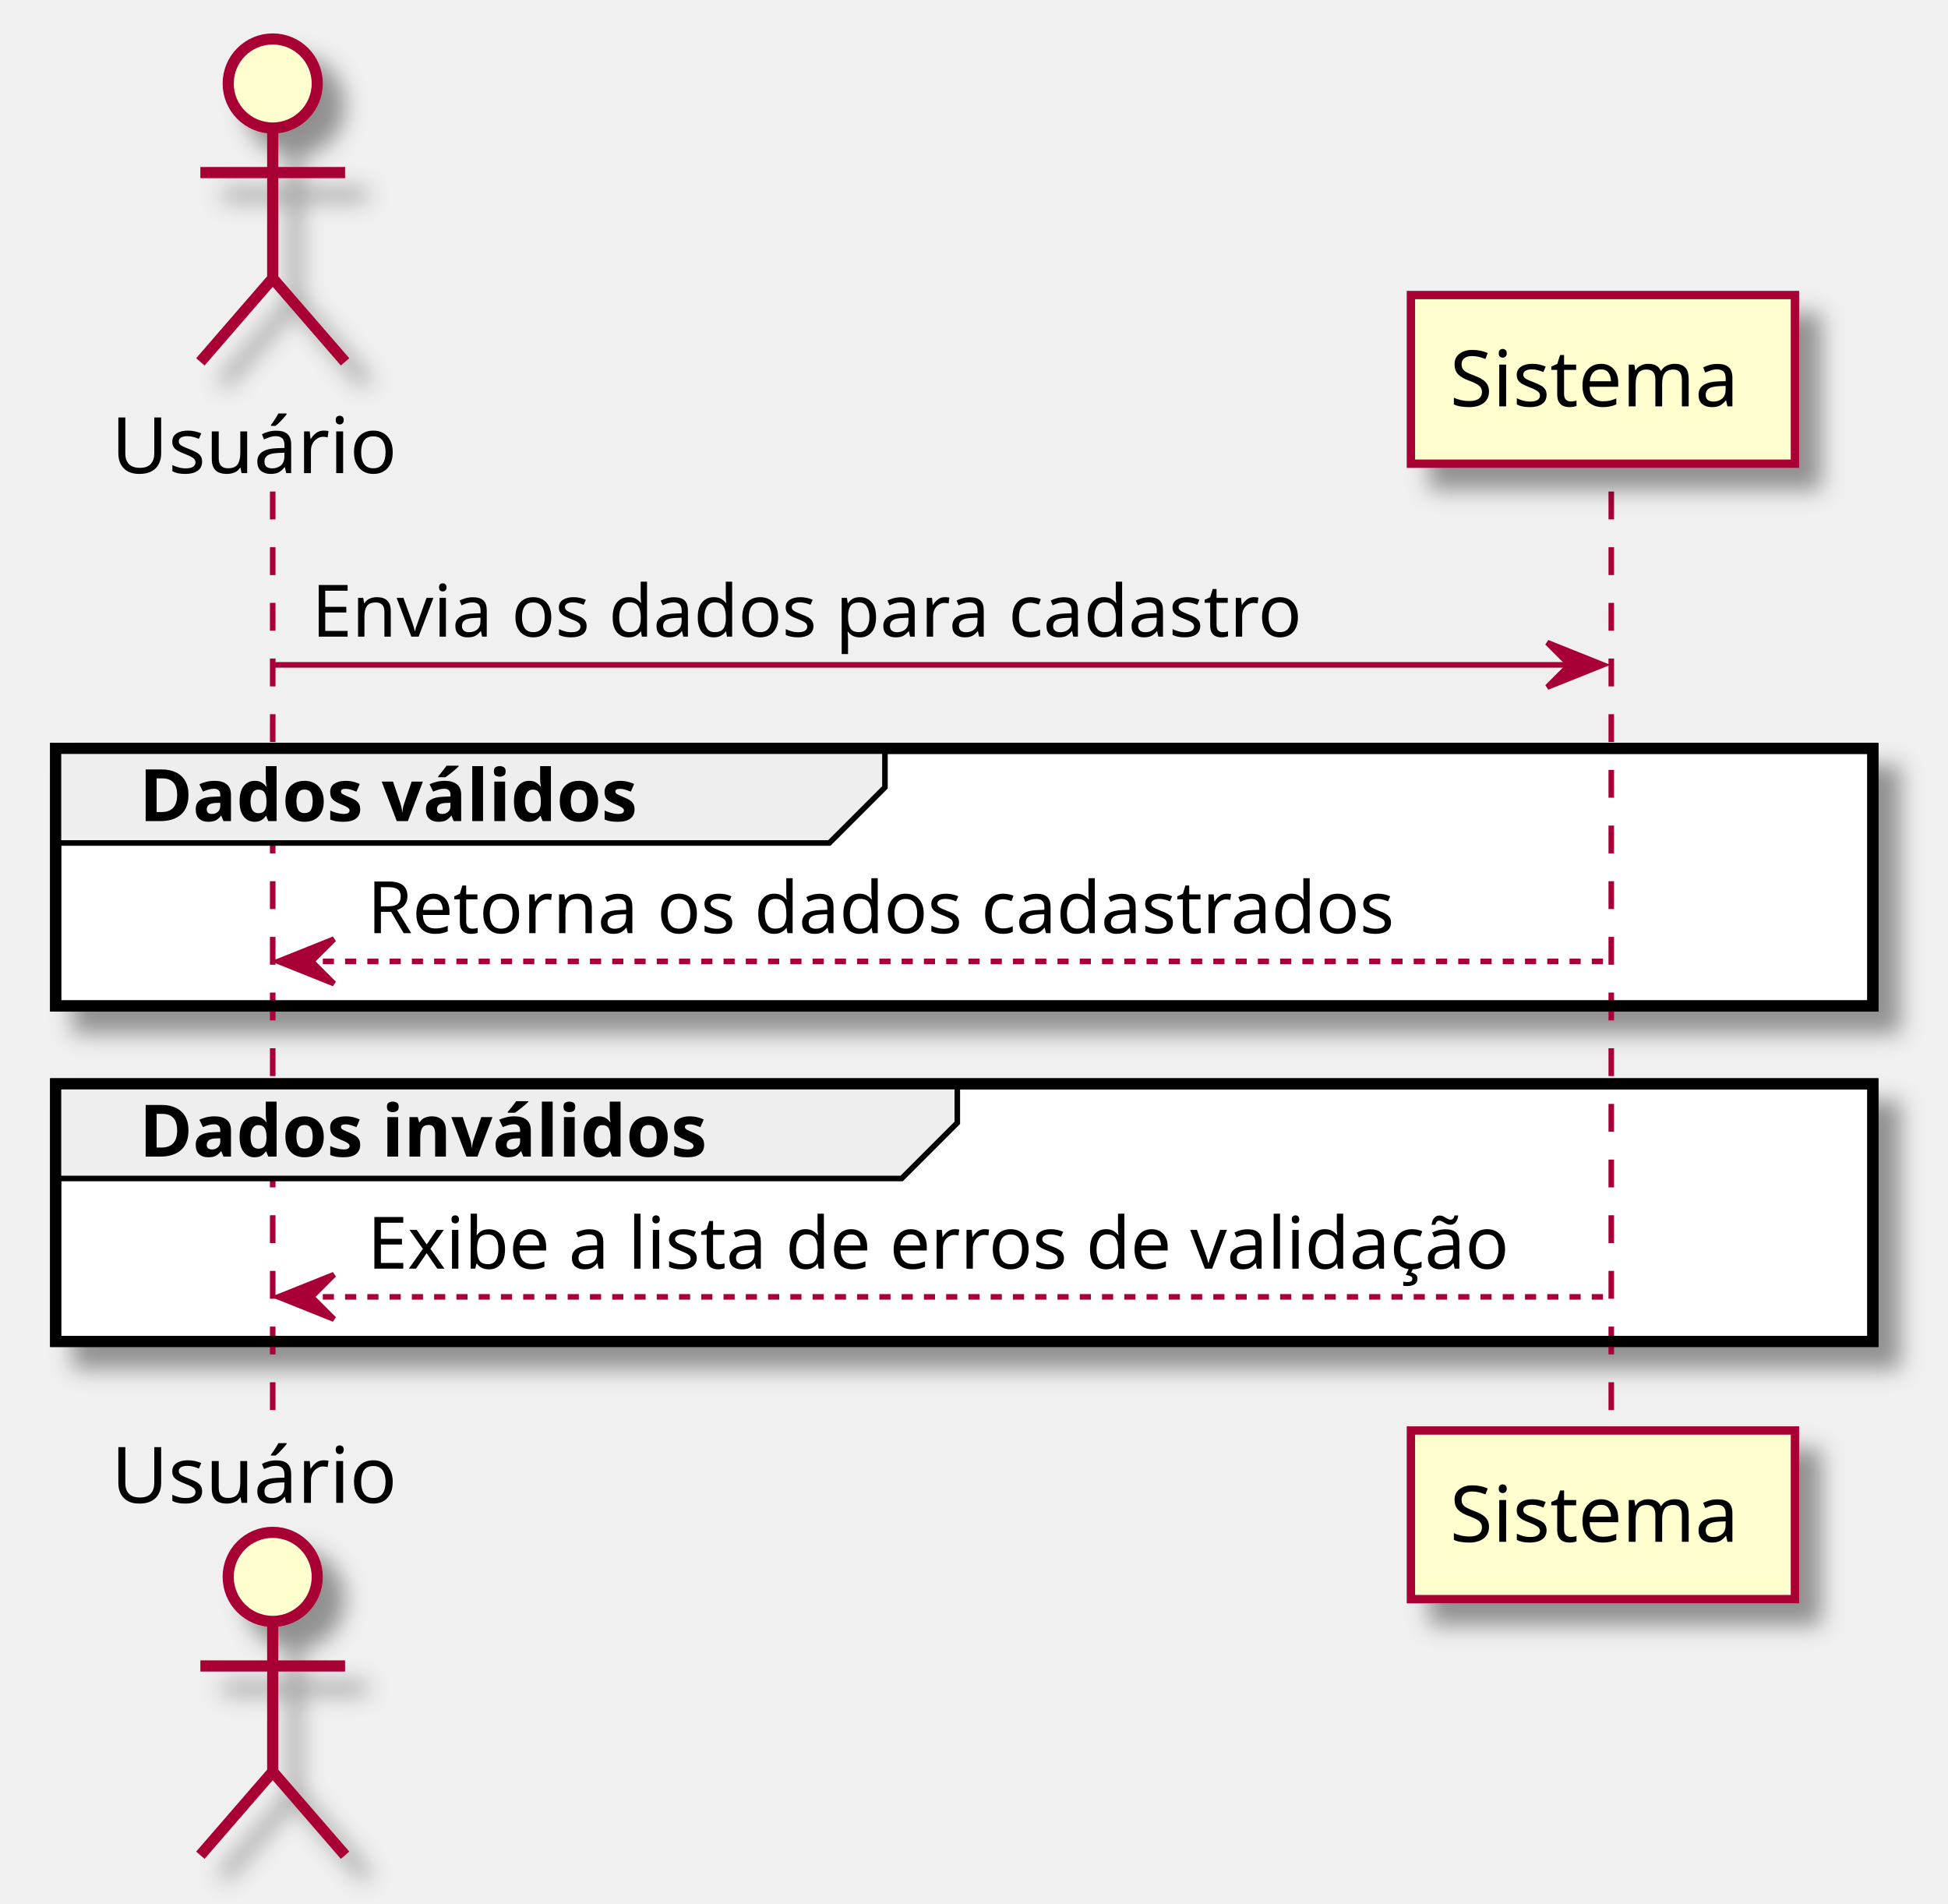
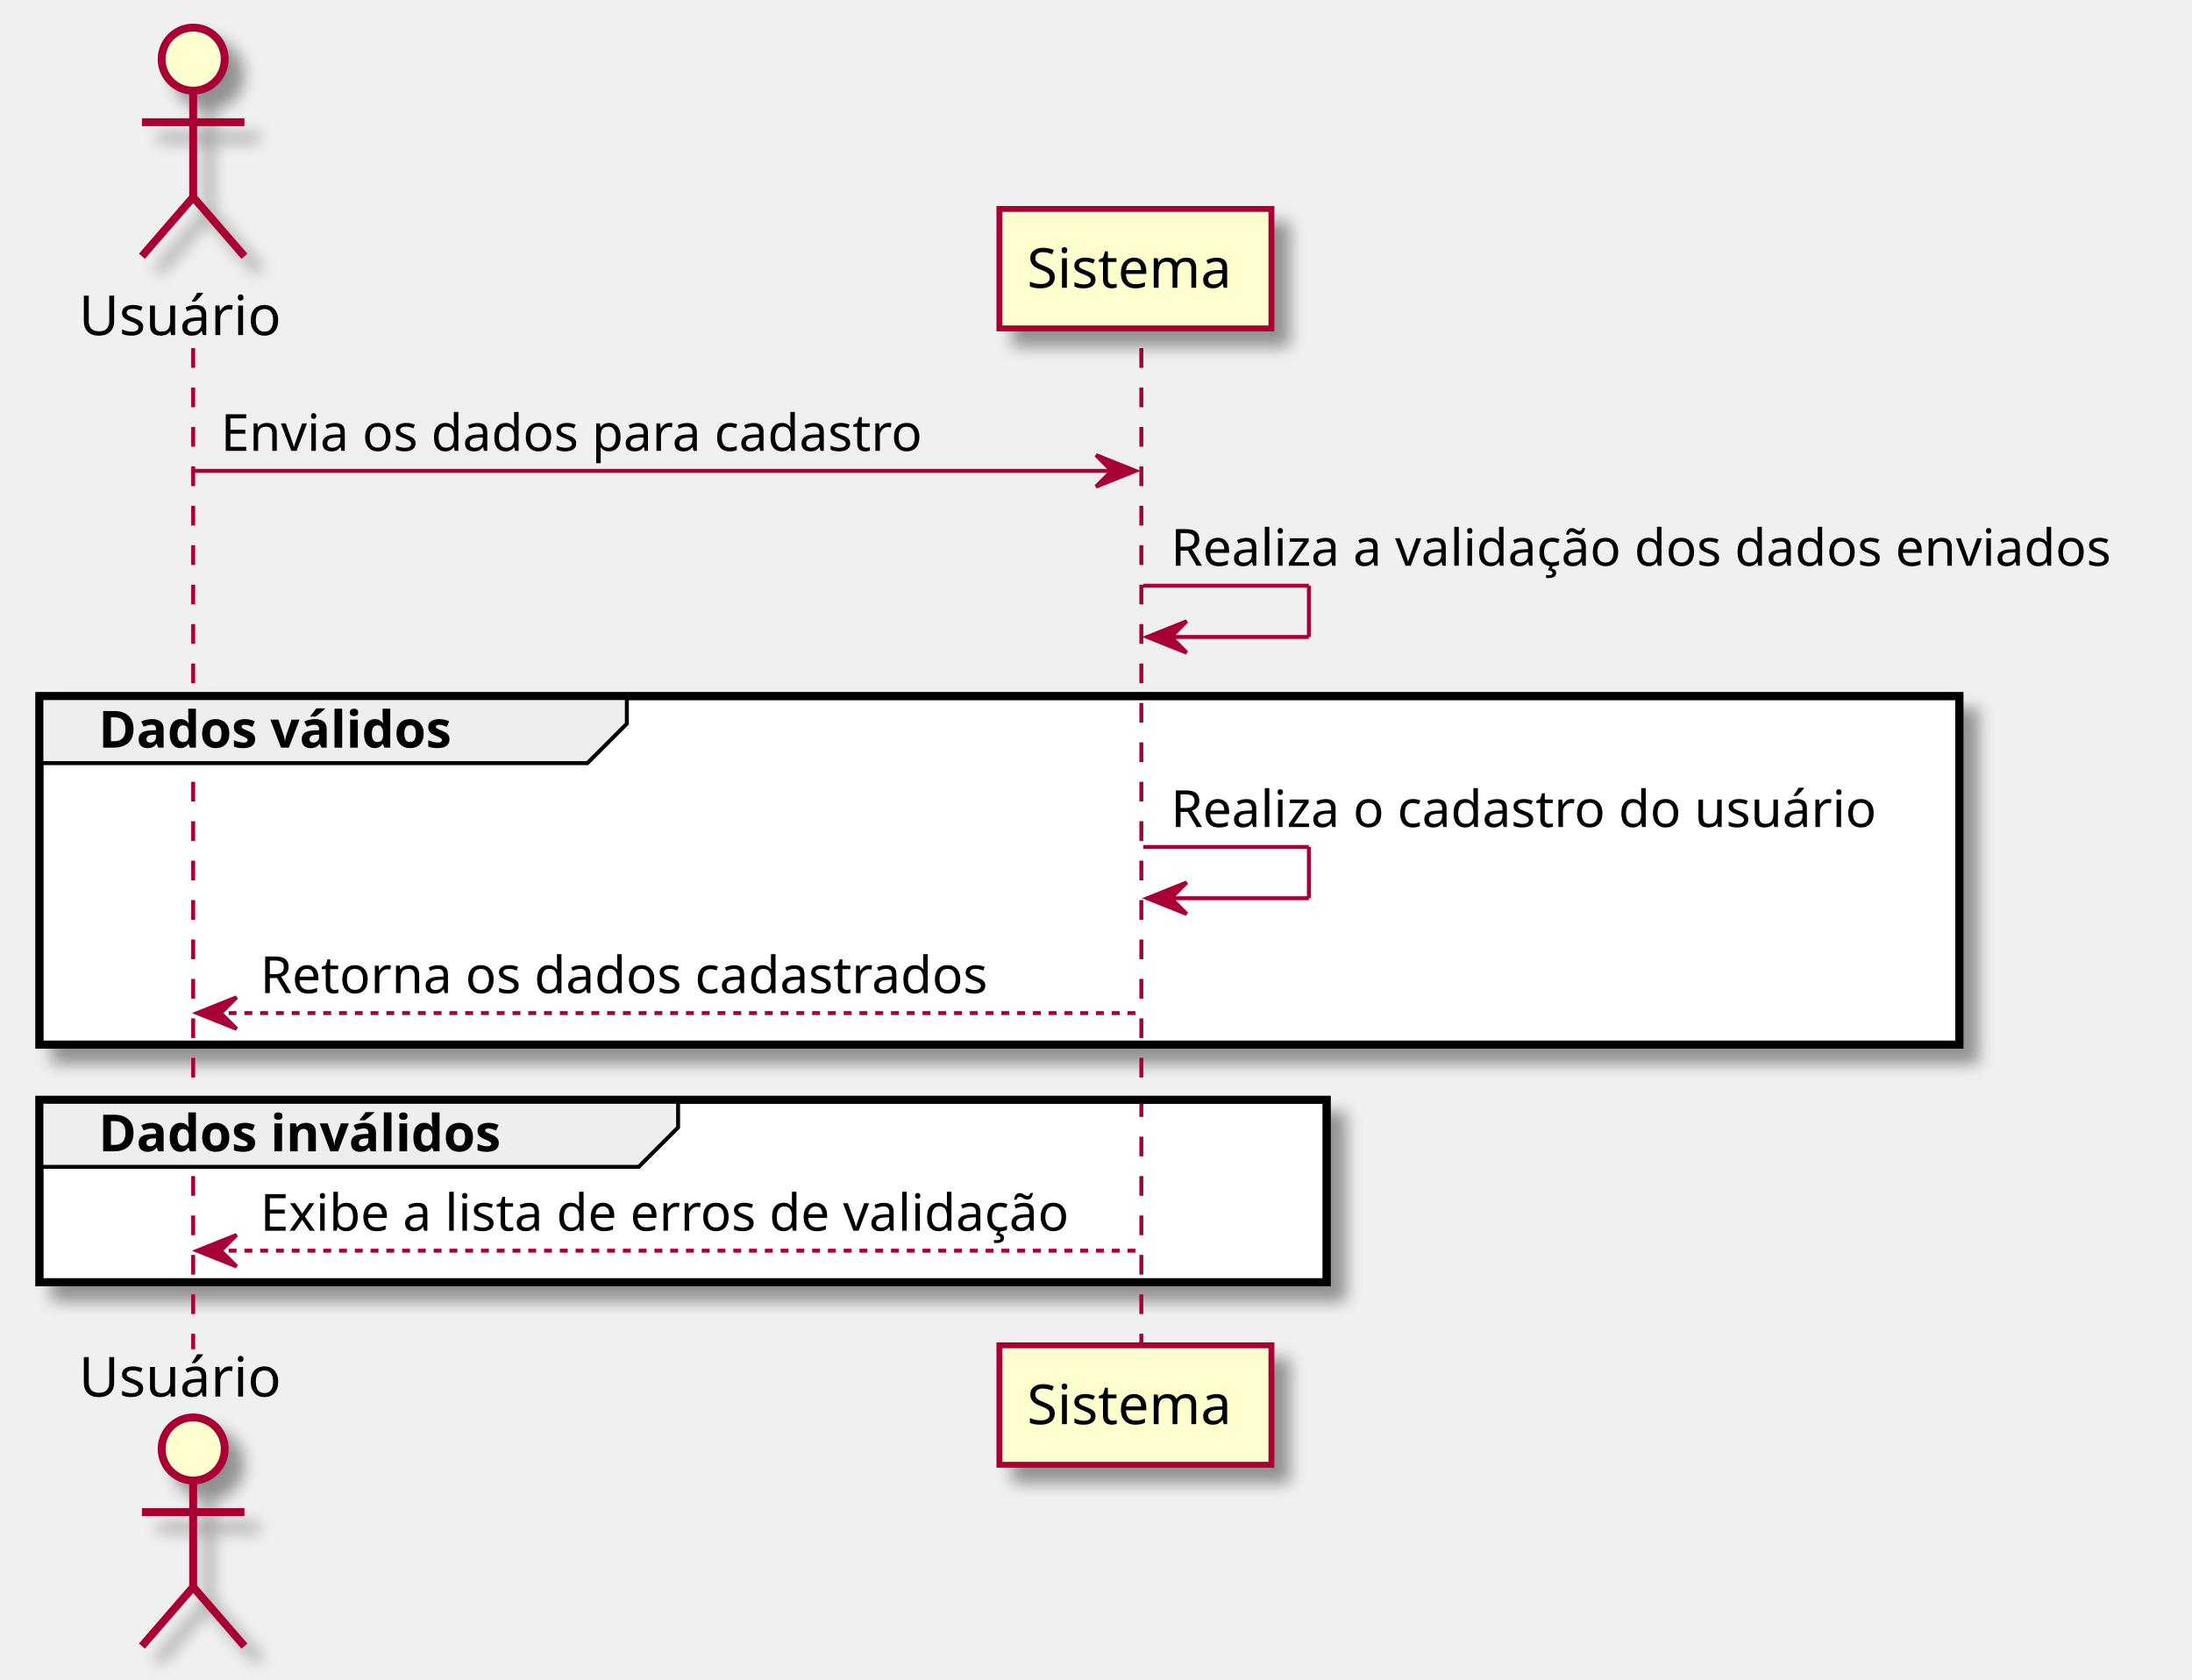
- <svg xmlns="http://www.w3.org/2000/svg" contentScriptType="application/ecmascript" contentStyleType="text/css" height="342px" preserveAspectRatio="none" style="width:350px;height:342px;background:#FFFFFF;" version="1.1" viewBox="0 0 350 342" width="350px" zoomAndPan="magnify">
+ <svg xmlns="http://www.w3.org/2000/svg" contentScriptType="application/ecmascript" contentStyleType="text/css" height="426px" preserveAspectRatio="none" style="width:556px;height:426px;background:#FFFFFF;" version="1.1" viewBox="0 0 556 426" width="556px" zoomAndPan="magnify">
  <defs>
-     <filter height="300%" id="fj123z7dcaipa" width="300%" x="-1" y="-1">
+     <filter height="300%" id="fxgu34rebpru1" width="300%" x="-1" y="-1">
      <feGaussianBlur result="blurOut" stdDeviation="2.0" />
      <feColorMatrix in="blurOut" result="blurOut2" type="matrix" values="0 0 0 0 0 0 0 0 0 0 0 0 0 0 0 0 0 0 .4 0" />
      <feOffset dx="4.0" dy="4.0" in="blurOut2" result="blurOut3" />
      <feBlend in="SourceGraphic" in2="blurOut3" mode="normal" />
    </filter>
  </defs>
  <g>
-     <rect fill="#FFFFFF" filter="url(#fj123z7dcaipa)" height="46.266" style="stroke:#000000;stroke-width:2.0;" width="326.5" x="10" y="134.43" />
-     <rect fill="#FFFFFF" filter="url(#fj123z7dcaipa)" height="46.266" style="stroke:#000000;stroke-width:2.0;" width="326.5" x="10" y="194.695" />
-     <line style="stroke:#A80036;stroke-width:1.0;stroke-dasharray:5.0,5.0;" x1="49" x2="49" y1="88.297" y2="257.961" />
-     <line style="stroke:#A80036;stroke-width:1.0;stroke-dasharray:5.0,5.0;" x1="289.5" x2="289.5" y1="88.297" y2="257.961" />
+     <rect fill="#FFFFFF" filter="url(#fxgu34rebpru1)" height="88.398" style="stroke:#000000;stroke-width:2.0;" width="487" x="10" y="176.562" />
+     <rect fill="#FFFFFF" filter="url(#fxgu34rebpru1)" height="46.266" style="stroke:#000000;stroke-width:2.0;" width="326.5" x="10" y="278.961" />
+     <line style="stroke:#A80036;stroke-width:1.0;stroke-dasharray:5.0,5.0;" x1="49" x2="49" y1="88.297" y2="342.227" />
+     <line style="stroke:#A80036;stroke-width:1.0;stroke-dasharray:5.0,5.0;" x1="289.5" x2="289.5" y1="88.297" y2="342.227" />
    <text fill="#000000" font-family="sans-serif" font-size="14" lengthAdjust="spacing" textLength="52" x="20" y="84.995">Usuário</text>
-     <ellipse cx="49" cy="15" fill="#FEFECE" filter="url(#fj123z7dcaipa)" rx="8" ry="8" style="stroke:#A80036;stroke-width:2.0;" />
-     <path d="M49,23 L49,50 M36,31 L62,31 M49,50 L36,65 M49,50 L62,65 " fill="none" filter="url(#fj123z7dcaipa)" style="stroke:#A80036;stroke-width:2.0;" />
-     <text fill="#000000" font-family="sans-serif" font-size="14" lengthAdjust="spacing" textLength="52" x="20" y="269.956">Usuário</text>
-     <ellipse cx="49" cy="283.258" fill="#FEFECE" filter="url(#fj123z7dcaipa)" rx="8" ry="8" style="stroke:#A80036;stroke-width:2.0;" />
-     <path d="M49,291.258 L49,318.258 M36,299.258 L62,299.258 M49,318.258 L36,333.258 M49,318.258 L62,333.258 " fill="none" filter="url(#fj123z7dcaipa)" style="stroke:#A80036;stroke-width:2.0;" />
-     <rect fill="#FEFECE" filter="url(#fj123z7dcaipa)" height="30.297" style="stroke:#A80036;stroke-width:1.5;" width="69" x="253.5" y="53" />
+     <ellipse cx="49" cy="15" fill="#FEFECE" filter="url(#fxgu34rebpru1)" rx="8" ry="8" style="stroke:#A80036;stroke-width:2.0;" />
+     <path d="M49,23 L49,50 M36,31 L62,31 M49,50 L36,65 M49,50 L62,65 " fill="none" filter="url(#fxgu34rebpru1)" style="stroke:#A80036;stroke-width:2.0;" />
+     <text fill="#000000" font-family="sans-serif" font-size="14" lengthAdjust="spacing" textLength="52" x="20" y="354.222">Usuário</text>
+     <ellipse cx="49" cy="367.523" fill="#FEFECE" filter="url(#fxgu34rebpru1)" rx="8" ry="8" style="stroke:#A80036;stroke-width:2.0;" />
+     <path d="M49,375.523 L49,402.523 M36,383.523 L62,383.523 M49,402.523 L36,417.523 M49,402.523 L62,417.523 " fill="none" filter="url(#fxgu34rebpru1)" style="stroke:#A80036;stroke-width:2.0;" />
+     <rect fill="#FEFECE" filter="url(#fxgu34rebpru1)" height="30.297" style="stroke:#A80036;stroke-width:1.5;" width="69" x="253.5" y="53" />
    <text fill="#000000" font-family="sans-serif" font-size="14" lengthAdjust="spacing" textLength="55" x="260.5" y="72.995">Sistema</text>
-     <rect fill="#FEFECE" filter="url(#fj123z7dcaipa)" height="30.297" style="stroke:#A80036;stroke-width:1.5;" width="69" x="253.5" y="256.961" />
-     <text fill="#000000" font-family="sans-serif" font-size="14" lengthAdjust="spacing" textLength="55" x="260.5" y="276.956">Sistema</text>
+     <rect fill="#FEFECE" filter="url(#fxgu34rebpru1)" height="30.297" style="stroke:#A80036;stroke-width:1.5;" width="69" x="253.5" y="341.227" />
+     <text fill="#000000" font-family="sans-serif" font-size="14" lengthAdjust="spacing" textLength="55" x="260.5" y="361.222">Sistema</text>
    <polygon fill="#A80036" points="278,115.43,288,119.43,278,123.43,282,119.43" style="stroke:#A80036;stroke-width:1.0;" />
    <line style="stroke:#A80036;stroke-width:1.0;" x1="49" x2="284" y1="119.43" y2="119.43" />
    <text fill="#000000" font-family="sans-serif" font-size="13" lengthAdjust="spacing" textLength="189" x="56" y="114.364">Envia os dados para cadastro</text>
-     <path d="M10,134.43 L159,134.43 L159,141.43 L149,151.43 L10,151.43 L10,134.43 " fill="#EEEEEE" style="stroke:#000000;stroke-width:1.0;" />
-     <rect fill="none" height="46.266" style="stroke:#000000;stroke-width:2.0;" width="326.5" x="10" y="134.43" />
-     <text fill="#000000" font-family="sans-serif" font-size="13" font-weight="bold" lengthAdjust="spacing" textLength="104" x="25" y="147.497">Dados válidos</text>
-     <polygon fill="#A80036" points="60,168.695,50,172.695,60,176.695,56,172.695" style="stroke:#A80036;stroke-width:1.0;" />
-     <line style="stroke:#A80036;stroke-width:1.0;stroke-dasharray:2.0,2.0;" x1="54" x2="289" y1="172.695" y2="172.695" />
-     <text fill="#000000" font-family="sans-serif" font-size="13" lengthAdjust="spacing" textLength="195" x="66" y="167.629">Retorna os dados cadastrados</text>
-     <path d="M10,194.695 L172,194.695 L172,201.695 L162,211.695 L10,211.695 L10,194.695 " fill="#EEEEEE" style="stroke:#000000;stroke-width:1.0;" />
-     <rect fill="none" height="46.266" style="stroke:#000000;stroke-width:2.0;" width="326.5" x="10" y="194.695" />
-     <text fill="#000000" font-family="sans-serif" font-size="13" font-weight="bold" lengthAdjust="spacing" textLength="117" x="25" y="207.762">Dados inválidos</text>
-     <polygon fill="#A80036" points="60,228.961,50,232.961,60,236.961,56,232.961" style="stroke:#A80036;stroke-width:1.0;" />
-     <line style="stroke:#A80036;stroke-width:1.0;stroke-dasharray:2.0,2.0;" x1="54" x2="289" y1="232.961" y2="232.961" />
-     <text fill="#000000" font-family="sans-serif" font-size="13" lengthAdjust="spacing" textLength="217" x="66" y="227.895">Exibe a lista de erros de validação</text>
+     <line style="stroke:#A80036;stroke-width:1.0;" x1="290" x2="332" y1="148.562" y2="148.562" />
+     <line style="stroke:#A80036;stroke-width:1.0;" x1="332" x2="332" y1="148.562" y2="161.562" />
+     <line style="stroke:#A80036;stroke-width:1.0;" x1="291" x2="332" y1="161.562" y2="161.562" />
+     <polygon fill="#A80036" points="301,157.562,291,161.562,301,165.562,297,161.562" style="stroke:#A80036;stroke-width:1.0;" />
+     <text fill="#000000" font-family="sans-serif" font-size="13" lengthAdjust="spacing" textLength="252" x="297" y="143.497">Realiza a validação dos dados enviados</text>
+     <path d="M10,176.562 L159,176.562 L159,183.562 L149,193.562 L10,193.562 L10,176.562 " fill="#EEEEEE" style="stroke:#000000;stroke-width:1.0;" />
+     <rect fill="none" height="88.398" style="stroke:#000000;stroke-width:2.0;" width="487" x="10" y="176.562" />
+     <text fill="#000000" font-family="sans-serif" font-size="13" font-weight="bold" lengthAdjust="spacing" textLength="104" x="25" y="189.629">Dados válidos</text>
+     <line style="stroke:#A80036;stroke-width:1.0;" x1="290" x2="332" y1="214.828" y2="214.828" />
+     <line style="stroke:#A80036;stroke-width:1.0;" x1="332" x2="332" y1="214.828" y2="227.828" />
+     <line style="stroke:#A80036;stroke-width:1.0;" x1="291" x2="332" y1="227.828" y2="227.828" />
+     <polygon fill="#A80036" points="301,223.828,291,227.828,301,231.828,297,227.828" style="stroke:#A80036;stroke-width:1.0;" />
+     <text fill="#000000" font-family="sans-serif" font-size="13" lengthAdjust="spacing" textLength="188" x="297" y="209.762">Realiza o cadastro do usuário</text>
+     <polygon fill="#A80036" points="60,252.961,50,256.961,60,260.961,56,256.961" style="stroke:#A80036;stroke-width:1.0;" />
+     <line style="stroke:#A80036;stroke-width:1.0;stroke-dasharray:2.0,2.0;" x1="54" x2="289" y1="256.961" y2="256.961" />
+     <text fill="#000000" font-family="sans-serif" font-size="13" lengthAdjust="spacing" textLength="195" x="66" y="251.895">Retorna os dados cadastrados</text>
+     <path d="M10,278.961 L172,278.961 L172,285.961 L162,295.961 L10,295.961 L10,278.961 " fill="#EEEEEE" style="stroke:#000000;stroke-width:1.0;" />
+     <rect fill="none" height="46.266" style="stroke:#000000;stroke-width:2.0;" width="326.5" x="10" y="278.961" />
+     <text fill="#000000" font-family="sans-serif" font-size="13" font-weight="bold" lengthAdjust="spacing" textLength="117" x="25" y="292.028">Dados inválidos</text>
+     <polygon fill="#A80036" points="60,313.227,50,317.227,60,321.227,56,317.227" style="stroke:#A80036;stroke-width:1.0;" />
+     <line style="stroke:#A80036;stroke-width:1.0;stroke-dasharray:2.0,2.0;" x1="54" x2="289" y1="317.227" y2="317.227" />
+     <text fill="#000000" font-family="sans-serif" font-size="13" lengthAdjust="spacing" textLength="217" x="66" y="312.161">Exibe a lista de erros de validação</text>
  </g>
</svg>
